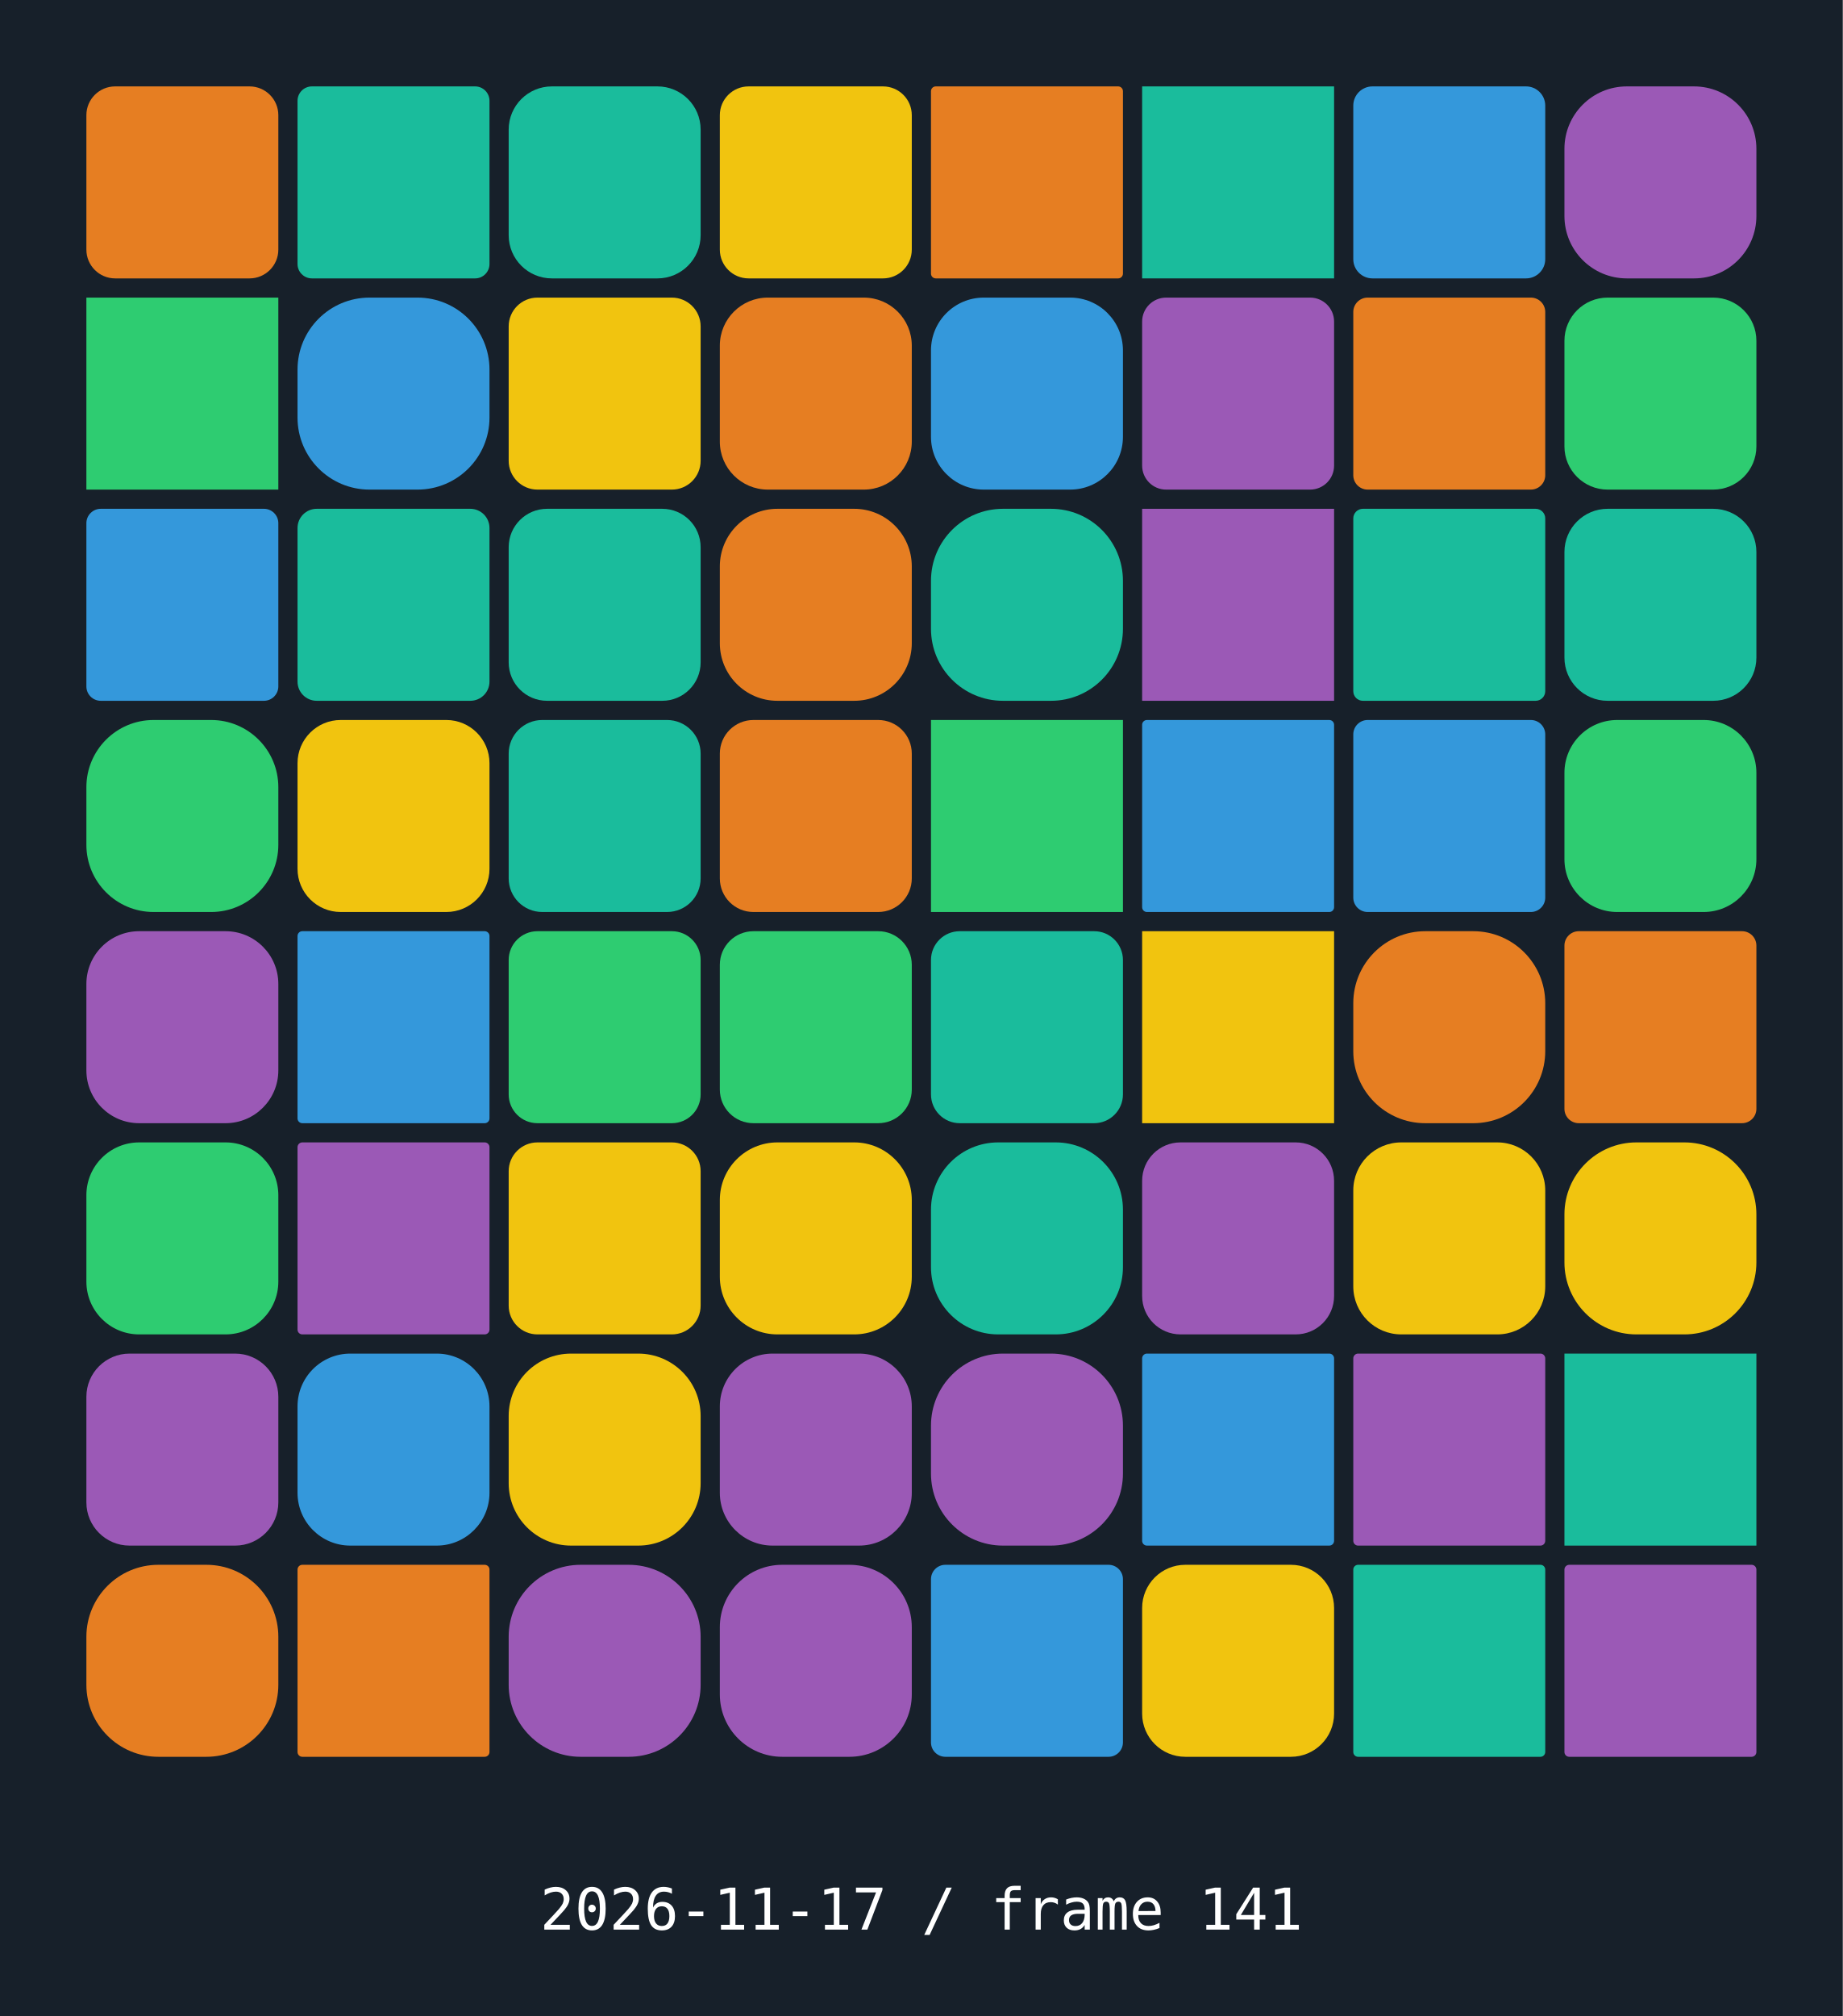
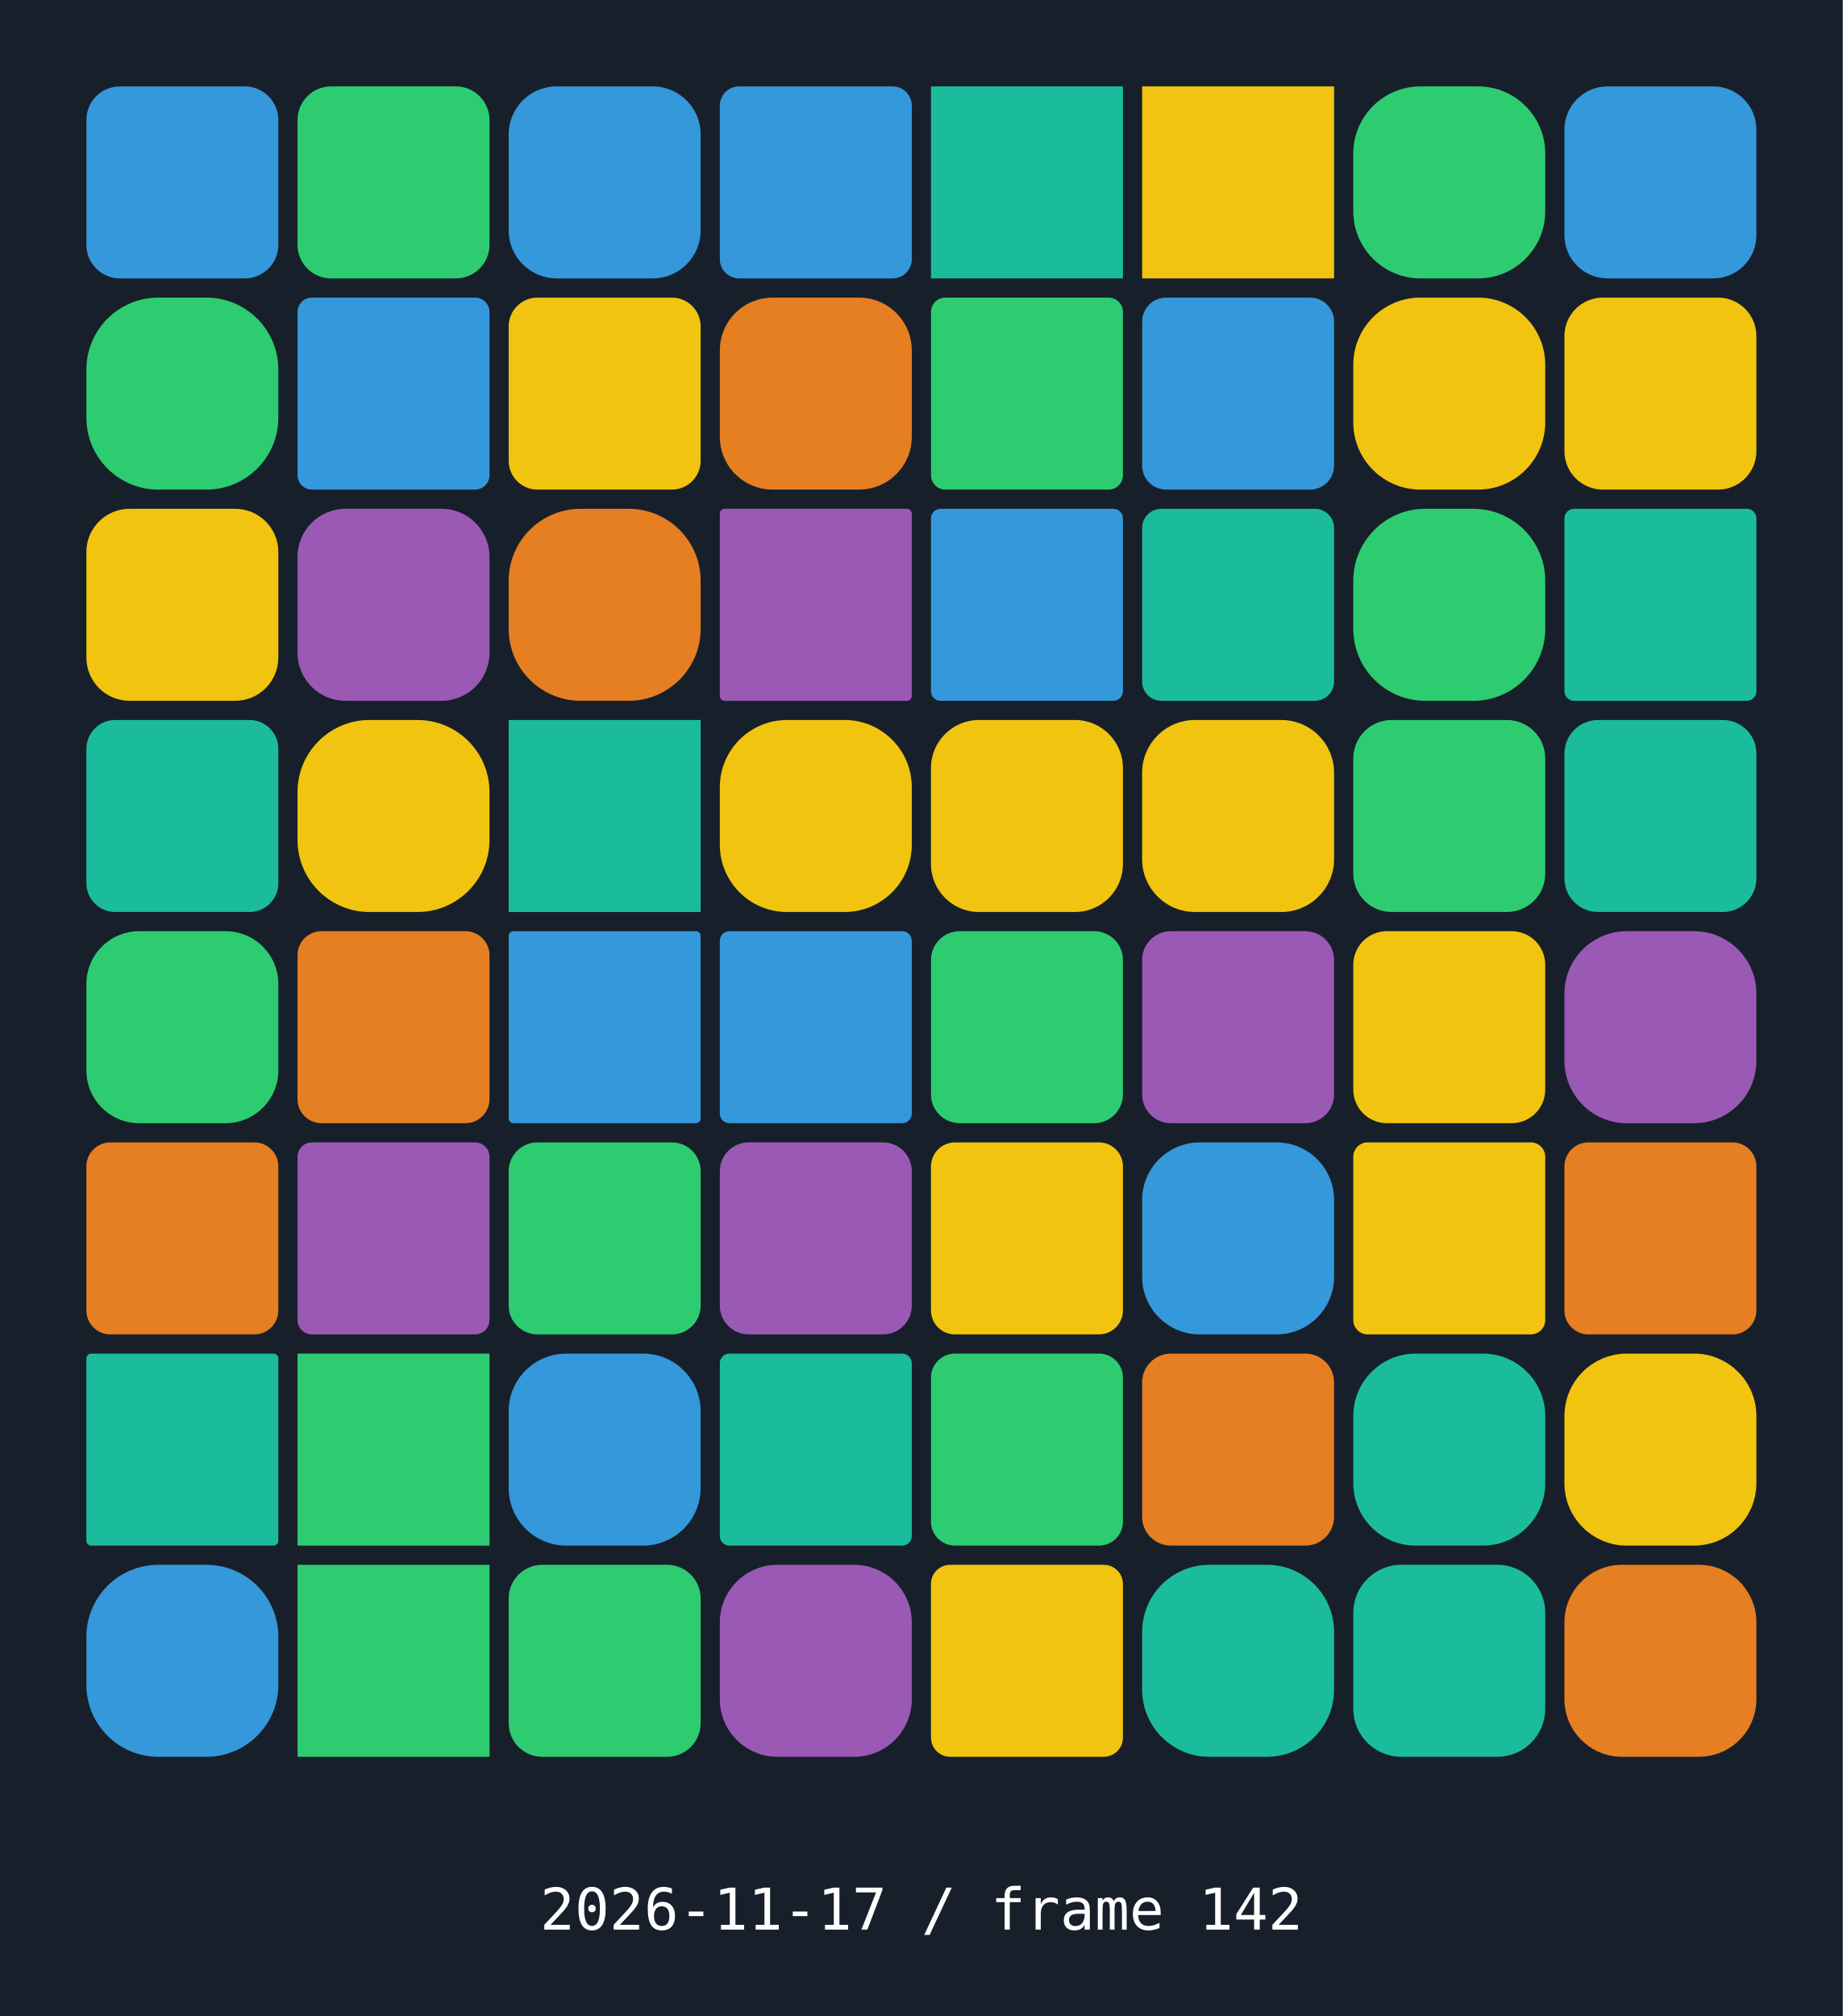
<svg xmlns="http://www.w3.org/2000/svg" width="384" height="420" viewBox="0 0 384 420">
  <rect width="384" height="420" fill="#17202a" />
-   <rect x="18" y="18" width="40" height="40" rx="6" fill="#e67e22" />
-   <rect x="62" y="18" width="40" height="40" rx="3" fill="#1abc9c" />
-   <rect x="106" y="18" width="40" height="40" rx="9" fill="#1abc9c" />
-   <rect x="150" y="18" width="40" height="40" rx="6" fill="#f1c40f" />
-   <rect x="194" y="18" width="40" height="40" rx="1" fill="#e67e22" />
-   <rect x="238" y="18" width="40" height="40" rx="0" fill="#1abc9c" />
-   <rect x="282" y="18" width="40" height="40" rx="4" fill="#3498db" />
-   <rect x="326" y="18" width="40" height="40" rx="13" fill="#9b59b6" />
-   <rect x="18" y="62" width="40" height="40" rx="0" fill="#2ecc71" />
-   <rect x="62" y="62" width="40" height="40" rx="15" fill="#3498db" />
+   <rect x="18" y="18" width="40" height="40" rx="7" fill="#3498db" />
+   <rect x="62" y="18" width="40" height="40" rx="7" fill="#2ecc71" />
+   <rect x="106" y="18" width="40" height="40" rx="10" fill="#3498db" />
+   <rect x="150" y="18" width="40" height="40" rx="4" fill="#3498db" />
+   <rect x="194" y="18" width="40" height="40" rx="0" fill="#1abc9c" />
+   <rect x="238" y="18" width="40" height="40" rx="0" fill="#f1c40f" />
+   <rect x="282" y="18" width="40" height="40" rx="14" fill="#2ecc71" />
+   <rect x="326" y="18" width="40" height="40" rx="9" fill="#3498db" />
+   <rect x="18" y="62" width="40" height="40" rx="15" fill="#2ecc71" />
+   <rect x="62" y="62" width="40" height="40" rx="3" fill="#3498db" />
  <rect x="106" y="62" width="40" height="40" rx="6" fill="#f1c40f" />
-   <rect x="150" y="62" width="40" height="40" rx="10" fill="#e67e22" />
-   <rect x="194" y="62" width="40" height="40" rx="11" fill="#3498db" />
-   <rect x="238" y="62" width="40" height="40" rx="5" fill="#9b59b6" />
-   <rect x="282" y="62" width="40" height="40" rx="3" fill="#e67e22" />
-   <rect x="326" y="62" width="40" height="40" rx="9" fill="#2ecc71" />
-   <rect x="18" y="106" width="40" height="40" rx="3" fill="#3498db" />
-   <rect x="62" y="106" width="40" height="40" rx="4" fill="#1abc9c" />
-   <rect x="106" y="106" width="40" height="40" rx="8" fill="#1abc9c" />
-   <rect x="150" y="106" width="40" height="40" rx="12" fill="#e67e22" />
-   <rect x="194" y="106" width="40" height="40" rx="15" fill="#1abc9c" />
-   <rect x="238" y="106" width="40" height="40" rx="0" fill="#9b59b6" />
-   <rect x="282" y="106" width="40" height="40" rx="2" fill="#1abc9c" />
-   <rect x="326" y="106" width="40" height="40" rx="9" fill="#1abc9c" />
-   <rect x="18" y="150" width="40" height="40" rx="14" fill="#2ecc71" />
-   <rect x="62" y="150" width="40" height="40" rx="9" fill="#f1c40f" />
-   <rect x="106" y="150" width="40" height="40" rx="7" fill="#1abc9c" />
-   <rect x="150" y="150" width="40" height="40" rx="7" fill="#e67e22" />
-   <rect x="194" y="150" width="40" height="40" rx="0" fill="#2ecc71" />
-   <rect x="238" y="150" width="40" height="40" rx="1" fill="#3498db" />
-   <rect x="282" y="150" width="40" height="40" rx="3" fill="#3498db" />
-   <rect x="326" y="150" width="40" height="40" rx="11" fill="#2ecc71" />
-   <rect x="18" y="194" width="40" height="40" rx="11" fill="#9b59b6" />
-   <rect x="62" y="194" width="40" height="40" rx="1" fill="#3498db" />
-   <rect x="106" y="194" width="40" height="40" rx="6" fill="#2ecc71" />
-   <rect x="150" y="194" width="40" height="40" rx="7" fill="#2ecc71" />
-   <rect x="194" y="194" width="40" height="40" rx="6" fill="#1abc9c" />
-   <rect x="238" y="194" width="40" height="40" rx="0" fill="#f1c40f" />
-   <rect x="282" y="194" width="40" height="40" rx="15" fill="#e67e22" />
-   <rect x="326" y="194" width="40" height="40" rx="3" fill="#e67e22" />
-   <rect x="18" y="238" width="40" height="40" rx="11" fill="#2ecc71" />
-   <rect x="62" y="238" width="40" height="40" rx="1" fill="#9b59b6" />
-   <rect x="106" y="238" width="40" height="40" rx="6" fill="#f1c40f" />
-   <rect x="150" y="238" width="40" height="40" rx="12" fill="#f1c40f" />
-   <rect x="194" y="238" width="40" height="40" rx="14" fill="#1abc9c" />
-   <rect x="238" y="238" width="40" height="40" rx="8" fill="#9b59b6" />
-   <rect x="282" y="238" width="40" height="40" rx="10" fill="#f1c40f" />
-   <rect x="326" y="238" width="40" height="40" rx="15" fill="#f1c40f" />
-   <rect x="18" y="282" width="40" height="40" rx="9" fill="#9b59b6" />
-   <rect x="62" y="282" width="40" height="40" rx="11" fill="#3498db" />
-   <rect x="106" y="282" width="40" height="40" rx="13" fill="#f1c40f" />
-   <rect x="150" y="282" width="40" height="40" rx="11" fill="#9b59b6" />
-   <rect x="194" y="282" width="40" height="40" rx="15" fill="#9b59b6" />
-   <rect x="238" y="282" width="40" height="40" rx="1" fill="#3498db" />
-   <rect x="282" y="282" width="40" height="40" rx="1" fill="#9b59b6" />
-   <rect x="326" y="282" width="40" height="40" rx="0" fill="#1abc9c" />
-   <rect x="18" y="326" width="40" height="40" rx="15" fill="#e67e22" />
-   <rect x="62" y="326" width="40" height="40" rx="1" fill="#e67e22" />
-   <rect x="106" y="326" width="40" height="40" rx="15" fill="#9b59b6" />
-   <rect x="150" y="326" width="40" height="40" rx="13" fill="#9b59b6" />
-   <rect x="194" y="326" width="40" height="40" rx="3" fill="#3498db" />
-   <rect x="238" y="326" width="40" height="40" rx="9" fill="#f1c40f" />
-   <rect x="282" y="326" width="40" height="40" rx="1" fill="#1abc9c" />
-   <rect x="326" y="326" width="40" height="40" rx="1" fill="#9b59b6" />
-   <text x="192" y="402" text-anchor="middle" fill="#ffffff" font-family="monospace">2026-11-17 / frame 141</text>
+   <rect x="150" y="62" width="40" height="40" rx="11" fill="#e67e22" />
+   <rect x="194" y="62" width="40" height="40" rx="3" fill="#2ecc71" />
+   <rect x="238" y="62" width="40" height="40" rx="5" fill="#3498db" />
+   <rect x="282" y="62" width="40" height="40" rx="14" fill="#f1c40f" />
+   <rect x="326" y="62" width="40" height="40" rx="8" fill="#f1c40f" />
+   <rect x="18" y="106" width="40" height="40" rx="9" fill="#f1c40f" />
+   <rect x="62" y="106" width="40" height="40" rx="10" fill="#9b59b6" />
+   <rect x="106" y="106" width="40" height="40" rx="15" fill="#e67e22" />
+   <rect x="150" y="106" width="40" height="40" rx="1" fill="#9b59b6" />
+   <rect x="194" y="106" width="40" height="40" rx="2" fill="#3498db" />
+   <rect x="238" y="106" width="40" height="40" rx="4" fill="#1abc9c" />
+   <rect x="282" y="106" width="40" height="40" rx="15" fill="#2ecc71" />
+   <rect x="326" y="106" width="40" height="40" rx="2" fill="#1abc9c" />
+   <rect x="18" y="150" width="40" height="40" rx="6" fill="#1abc9c" />
+   <rect x="62" y="150" width="40" height="40" rx="15" fill="#f1c40f" />
+   <rect x="106" y="150" width="40" height="40" rx="0" fill="#1abc9c" />
+   <rect x="150" y="150" width="40" height="40" rx="14" fill="#f1c40f" />
+   <rect x="194" y="150" width="40" height="40" rx="10" fill="#f1c40f" />
+   <rect x="238" y="150" width="40" height="40" rx="11" fill="#f1c40f" />
+   <rect x="282" y="150" width="40" height="40" rx="8" fill="#2ecc71" />
+   <rect x="326" y="150" width="40" height="40" rx="7" fill="#1abc9c" />
+   <rect x="18" y="194" width="40" height="40" rx="11" fill="#2ecc71" />
+   <rect x="62" y="194" width="40" height="40" rx="5" fill="#e67e22" />
+   <rect x="106" y="194" width="40" height="40" rx="1" fill="#3498db" />
+   <rect x="150" y="194" width="40" height="40" rx="2" fill="#3498db" />
+   <rect x="194" y="194" width="40" height="40" rx="6" fill="#2ecc71" />
+   <rect x="238" y="194" width="40" height="40" rx="6" fill="#9b59b6" />
+   <rect x="282" y="194" width="40" height="40" rx="7" fill="#f1c40f" />
+   <rect x="326" y="194" width="40" height="40" rx="13" fill="#9b59b6" />
+   <rect x="18" y="238" width="40" height="40" rx="5" fill="#e67e22" />
+   <rect x="62" y="238" width="40" height="40" rx="3" fill="#9b59b6" />
+   <rect x="106" y="238" width="40" height="40" rx="6" fill="#2ecc71" />
+   <rect x="150" y="238" width="40" height="40" rx="6" fill="#9b59b6" />
+   <rect x="194" y="238" width="40" height="40" rx="5" fill="#f1c40f" />
+   <rect x="238" y="238" width="40" height="40" rx="12" fill="#3498db" />
+   <rect x="282" y="238" width="40" height="40" rx="3" fill="#f1c40f" />
+   <rect x="326" y="238" width="40" height="40" rx="5" fill="#e67e22" />
+   <rect x="18" y="282" width="40" height="40" rx="1" fill="#1abc9c" />
+   <rect x="62" y="282" width="40" height="40" rx="0" fill="#2ecc71" />
+   <rect x="106" y="282" width="40" height="40" rx="12" fill="#3498db" />
+   <rect x="150" y="282" width="40" height="40" rx="2" fill="#1abc9c" />
+   <rect x="194" y="282" width="40" height="40" rx="5" fill="#2ecc71" />
+   <rect x="238" y="282" width="40" height="40" rx="6" fill="#e67e22" />
+   <rect x="282" y="282" width="40" height="40" rx="13" fill="#1abc9c" />
+   <rect x="326" y="282" width="40" height="40" rx="13" fill="#f1c40f" />
+   <rect x="18" y="326" width="40" height="40" rx="15" fill="#3498db" />
+   <rect x="62" y="326" width="40" height="40" rx="0" fill="#2ecc71" />
+   <rect x="106" y="326" width="40" height="40" rx="7" fill="#2ecc71" />
+   <rect x="150" y="326" width="40" height="40" rx="12" fill="#9b59b6" />
+   <rect x="194" y="326" width="40" height="40" rx="4" fill="#f1c40f" />
+   <rect x="238" y="326" width="40" height="40" rx="14" fill="#1abc9c" />
+   <rect x="282" y="326" width="40" height="40" rx="10" fill="#1abc9c" />
+   <rect x="326" y="326" width="40" height="40" rx="12" fill="#e67e22" />
+   <text x="192" y="402" text-anchor="middle" fill="#ffffff" font-family="monospace">2026-11-17 / frame 142</text>
</svg>
